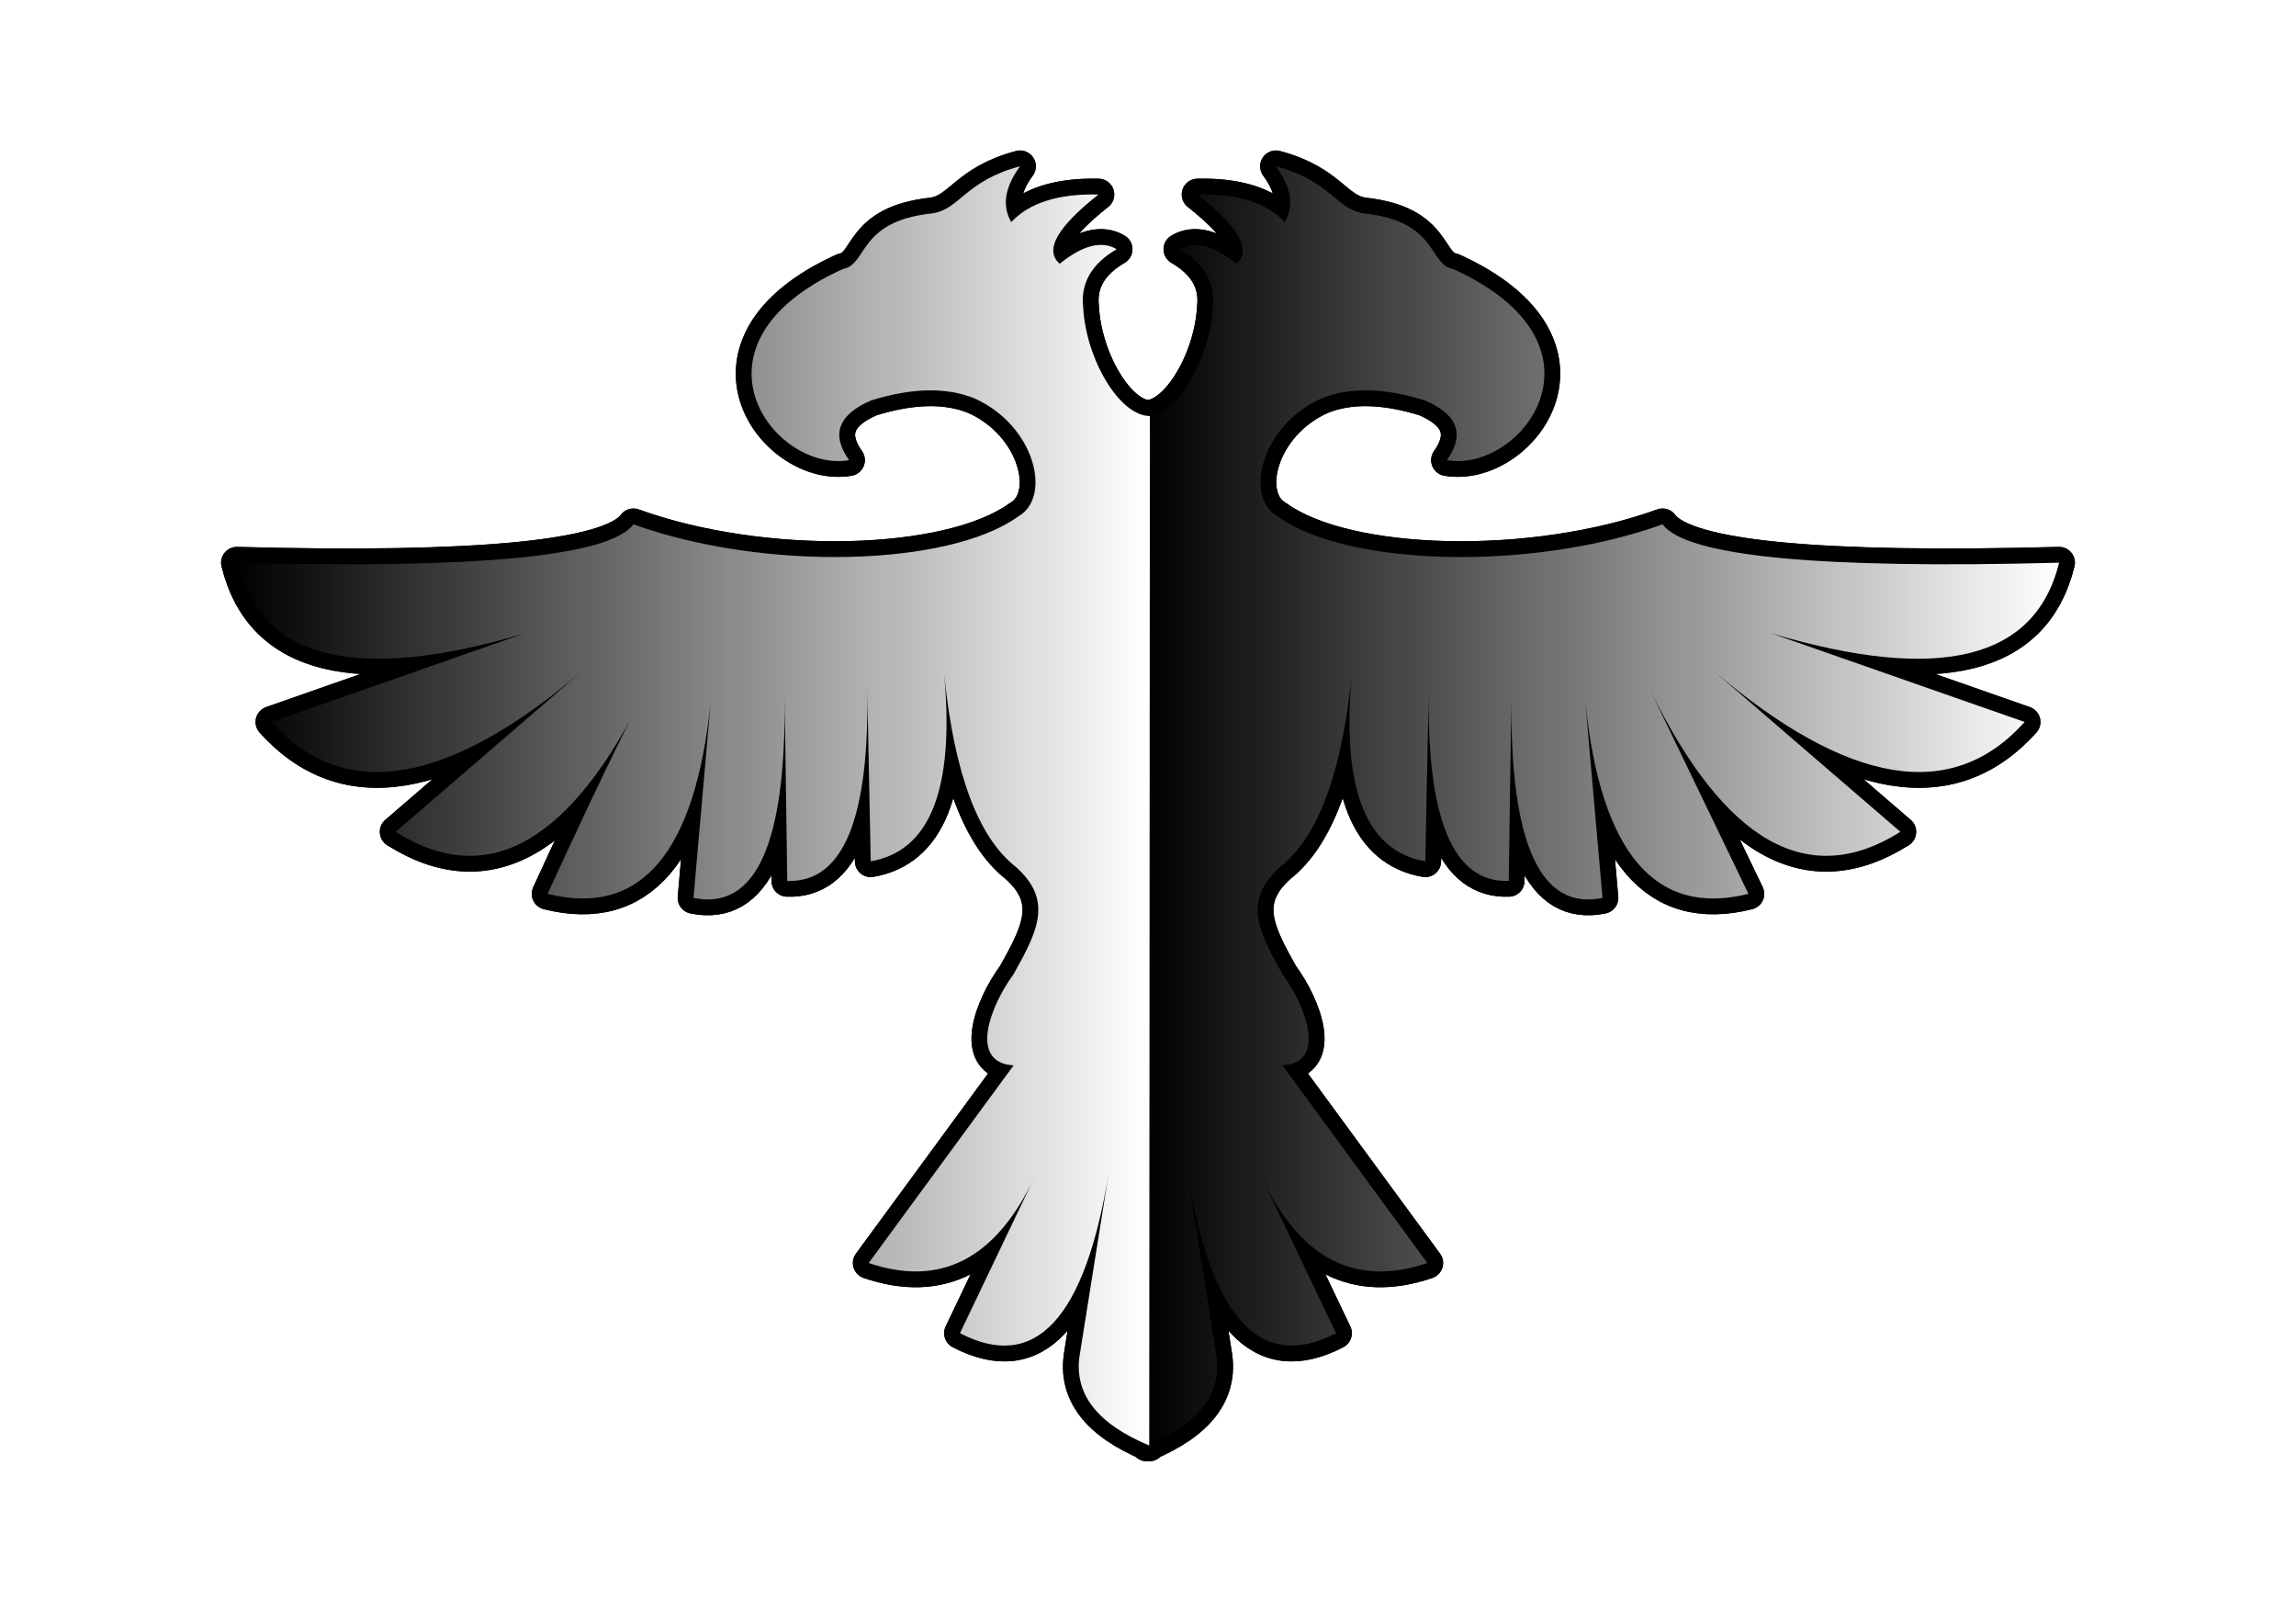
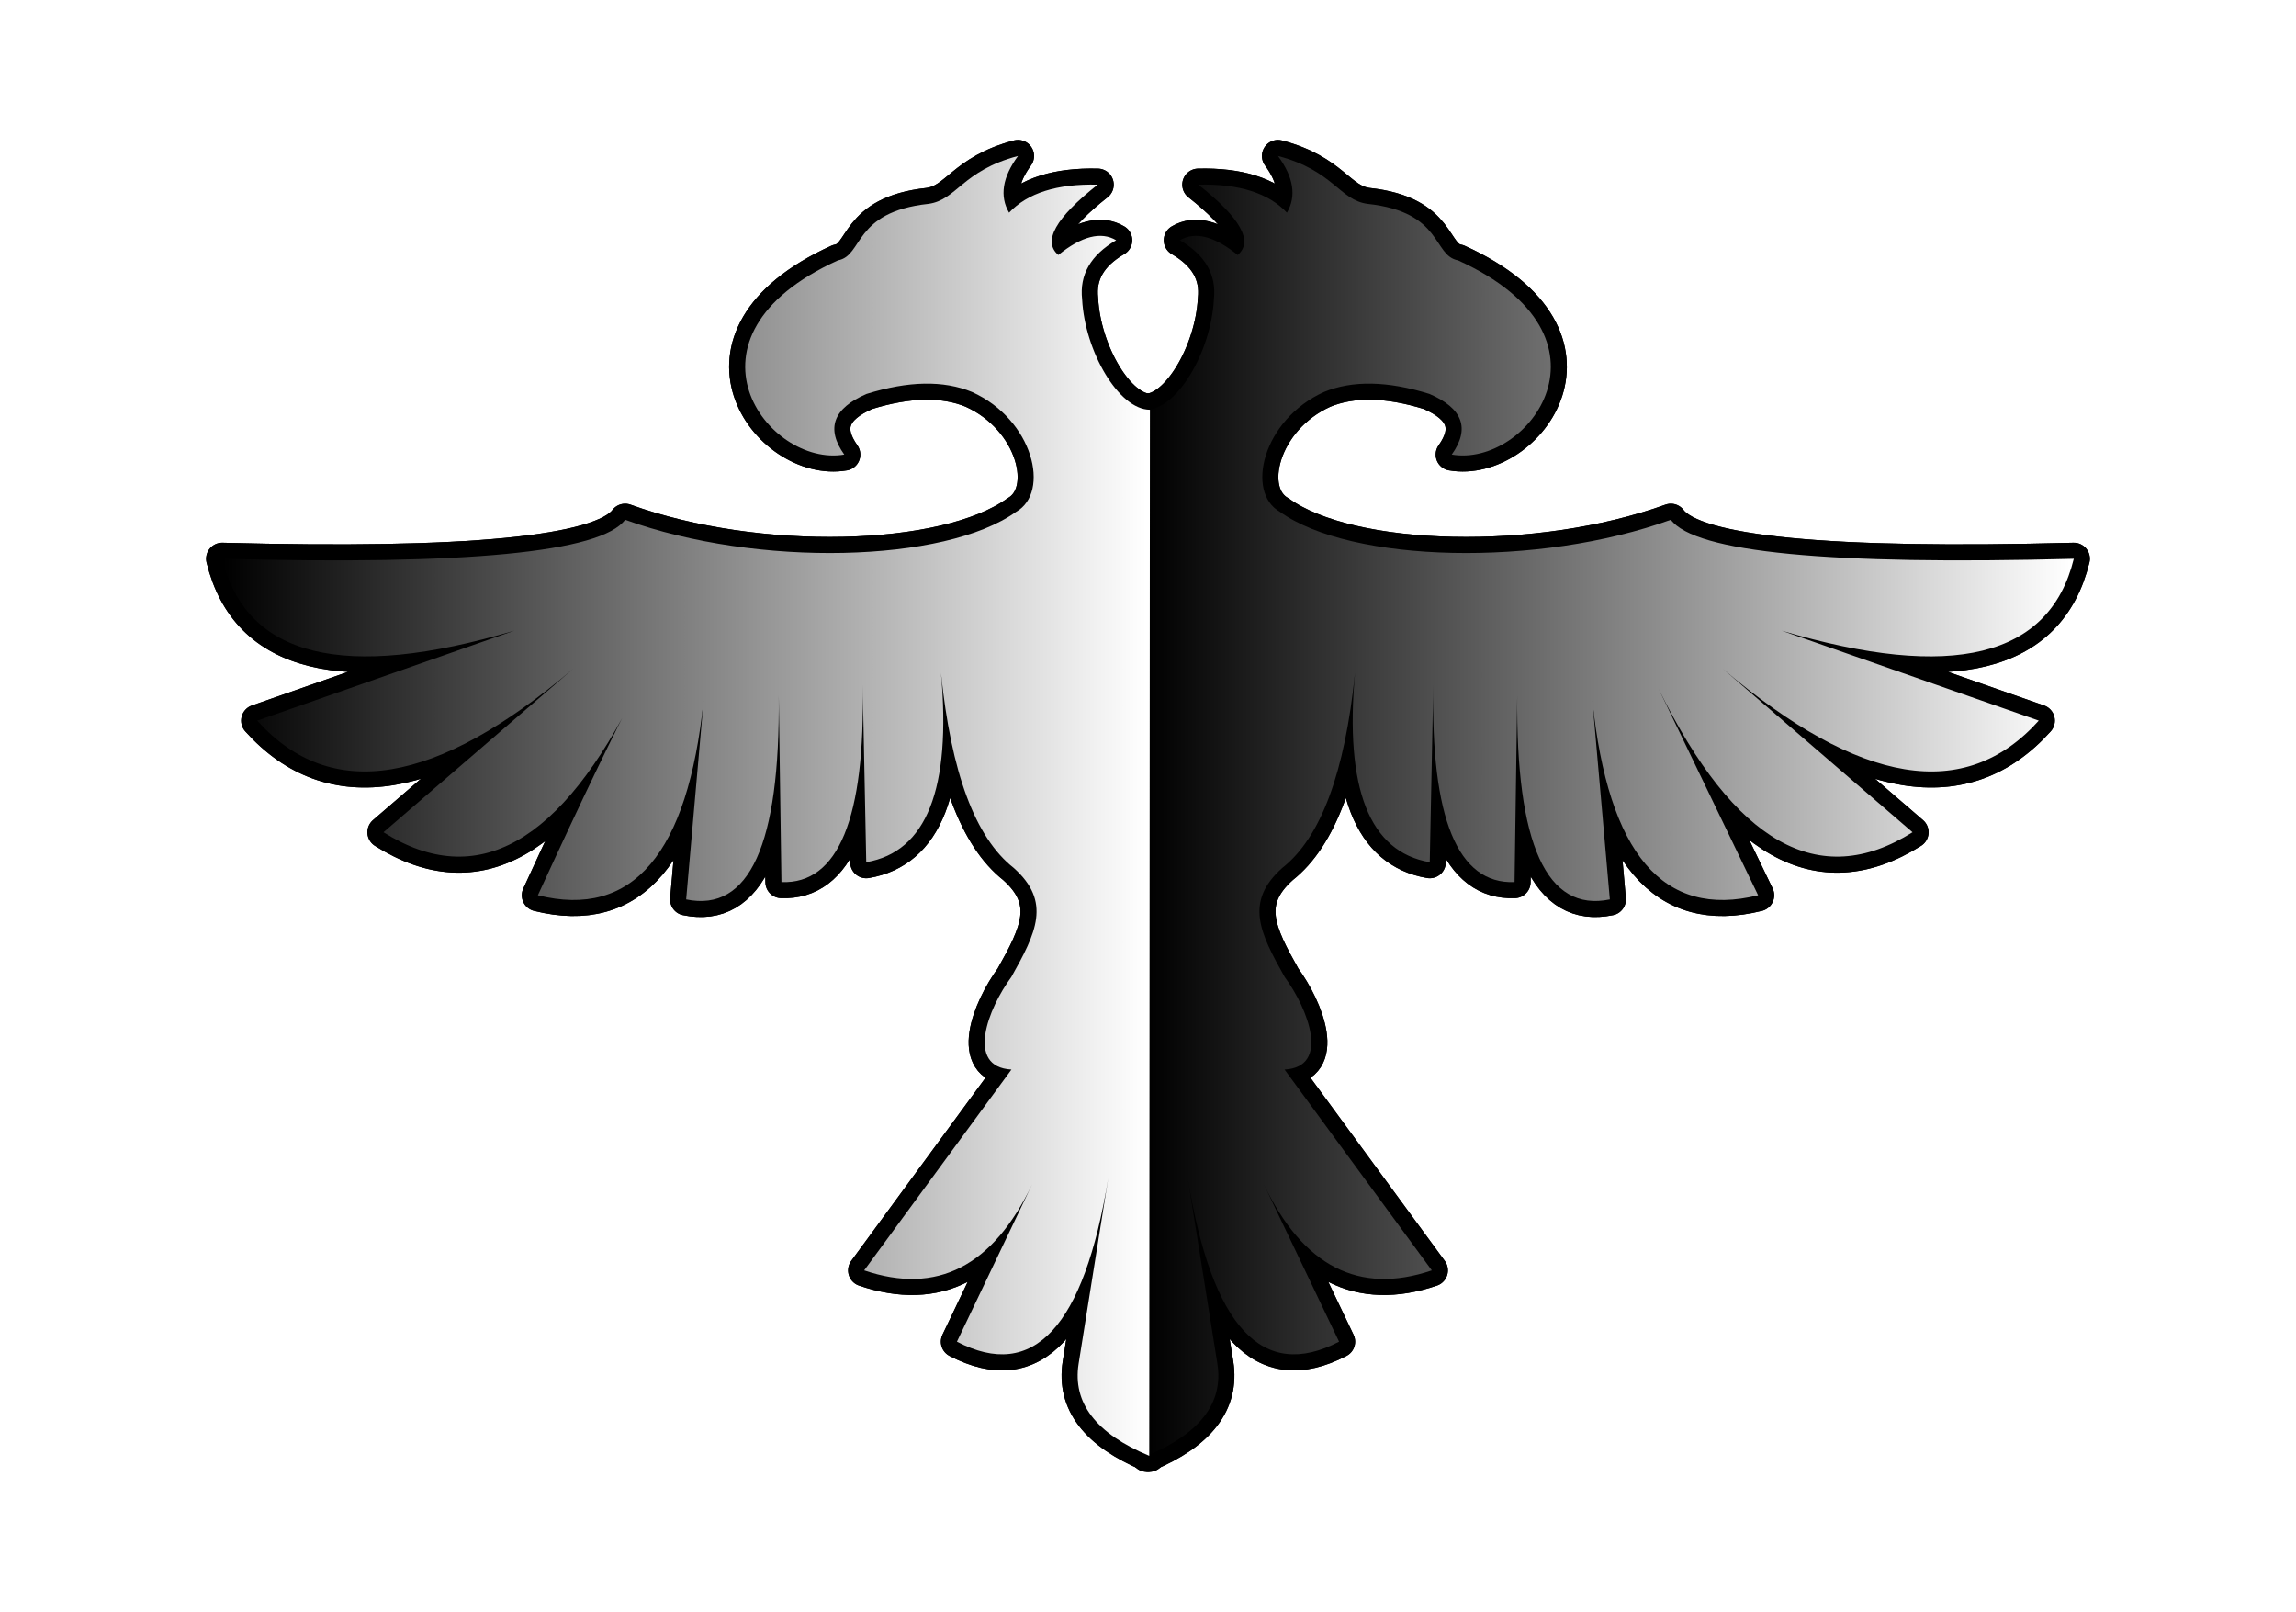
- <svg xmlns="http://www.w3.org/2000/svg" width="100%" height="100%" version="1.1" style="stroke-linecap: round; stroke-linejoin: round;background: rgba(74, 74, 74, 1);" viewBox="-900.853 -300.061 1816.286 1274.87">
+ <svg xmlns="http://www.w3.org/2000/svg" width="100%" height="100%" version="1.1" style="stroke-linecap: round; stroke-linejoin: round;background: rgba(74, 74, 74, 1);" viewBox="-886.438 -289.943 1787.456 1254.634">
+   <defs id="SvgjsDefs20537">
+     <linearGradient id="SvgjsLinearGradient1281" x1="0" y1="0" x2="0.997" y2="0">
+       <stop id="SvgjsStop1282" stop-opacity="1" stop-color="#000000" offset="0" />
+       <stop id="SvgjsStop1283" stop-opacity="1" stop-color="#ffffff" offset="1" />
+     </linearGradient>
+     <linearGradient id="SvgjsLinearGradient1394" x1="2.112697361849452e-8" y1="0" x2="0.997" y2="0">
+       <stop id="SvgjsStop1395" stop-opacity="1" stop-color="#000000" offset="0" />
+       <stop id="SvgjsStop1396" stop-opacity="1" stop-color="#ffffff" offset="1" />
+     </linearGradient>
+   </defs>
  <svg id="S-5c-621be2" style="overflow: visible; pointer-events: none; display: none;" data-hidden="true" data-disabled="true">
    <g id="SvgjsG26512" transform="matrix(1,0,0,1,-8.330423,-16.42874)">
      <g id="SvgjsG26510" transform="matrix(1,0,0,1,2.2737367544323206e-13,0)">
        <path id="SvgjsPath26508" d="M-156.191 19.151C-131.891 19.074 -105.567 -26.241 -103.414 -66.768Q-100.196 -95.497 -129.901 -112.797Q-112.159 -123.341 -84.878 -101.318Q-66.268 -117.202 -115.518 -156.067Q-68.068 -157.213 -46.536 -134.254Q-35.272 -153.513 -53.484 -178.383C-9.889 -166.877 -5.834 -144.088 16.216 -141.127C75.187 -134.766 66.754 -100.775 86.699 -97.13C218.13 -37.426 141.28 64.321 81.772 54.04Q103.42 23.631 64.392 6.827Q15.541 -8.366 -17.686 5.312C-65.531 26.947 -78.848 83.391 -52.085 98.558C3.295 138.472 149.572 141.929 252.357 104.798Q280.5 142.751 566.051 135.159Q537.84 250.148 338.633 191.109L538.778 261.147Q452.825 356.96 292.801 220.76L440.493 348.036Q331.298 416.789 242.834 236.382Q267.638 282.513 320.288 397.087Q209.712 424.635 191.269 245.498L204.85 400.312Q131.069 415.55 132.757 241.551L130.669 386.829Q64.255 389.423 67.437 232.878L64.653 371.336Q-5.739 359.299 6.479 223.957Q-5.368 340.66 -50.087 375.73C-79.807 402.187 -67.595 426.325 -48.299 460.706C-30.108 485.353 -12.49 530.726 -48.389 532.754L66.263 689.074Q-18.73 717.933 -64.487 622.073L-5.947 744.579Q-95.43 791.151 -123.743 617.307L-100.673 761.79Q-93.493 807.483 -155.666 833.419 " style="stroke: rgb(0, 0, 0); stroke-opacity: 1; stroke-width: 0; fill: rgb(255, 255, 255); fill-opacity: 1;" transform="matrix(1,0,0,1,161.9873,9.856336)" data-fill="#737373" />
      </g>
      <g id="SvgjsG26506" transform="matrix(1,0,0,1,-719.2546,0)">
        <path id="SvgjsPath26504" d="M566.051 19.151C541.751 19.074 515.426 -26.241 513.273 -66.768Q510.056 -95.497 539.761 -112.797Q522.019 -123.341 494.738 -101.318Q476.127 -117.202 525.377 -156.067Q477.928 -157.213 456.396 -134.254Q445.131 -153.513 463.343 -178.383C419.748 -166.877 415.694 -144.088 393.643 -141.127C334.672 -134.766 343.106 -100.775 323.161 -97.13C191.729 -37.426 268.579 64.321 328.088 54.04Q306.439 23.631 345.468 6.827Q394.319 -8.366 427.546 5.312C475.391 26.947 488.708 83.391 461.945 98.558C406.565 138.472 260.287 141.929 157.503 104.798Q129.359 142.751 -156.191 135.159Q-127.98 250.148 71.227 191.109L-128.918 261.147Q-42.965 356.96 117.058 220.76L-30.633 348.036Q78.562 416.789 167.026 236.382Q142.222 282.513 89.571 397.087Q200.148 424.635 218.59 245.498L205.01 400.312Q278.791 415.55 277.102 241.551L279.19 386.829Q345.605 389.423 342.423 232.878L345.207 371.336Q415.598 359.299 403.381 223.957Q415.228 340.66 459.946 375.73C489.667 402.187 477.455 426.325 458.158 460.706C439.968 485.353 422.35 530.726 458.249 532.754L343.597 689.074Q428.59 717.933 474.346 622.073L415.807 744.579Q505.289 791.151 533.603 617.307L510.532 761.79Q503.352 807.483 565.525 833.419 " style="stroke: rgb(0, 0, 0); stroke-opacity: 1; stroke-width: 0; fill: rgb(255, 255, 255); fill-opacity: 1;" transform="matrix(1,0,0,1,161.9873,9.856328)" data-fill="#737373" />
      </g>
    </g>
    <g id="G-36-75ad79" transform="matrix(1,0,0,1,-0.7973195,-9.88028)">
      <g id="SvgjsG18204" transform="matrix(1,0,0,1,2.2737367544323206e-13,0)">
        <path id="SvgjsPath18202" d="M-156.191 19.151C-131.891 19.074 -105.567 -26.241 -103.414 -66.768Q-100.196 -95.497 -129.901 -112.797Q-112.159 -123.341 -84.878 -101.318Q-66.268 -117.202 -115.518 -156.067Q-68.068 -157.213 -46.536 -134.254Q-35.272 -153.513 -53.484 -178.383C-9.889 -166.877 -5.834 -144.088 16.216 -141.127C75.187 -134.766 66.754 -100.775 86.699 -97.13C218.13 -37.426 141.28 64.321 81.772 54.04Q103.42 23.631 64.392 6.827Q15.541 -8.366 -17.686 5.312C-65.531 26.947 -78.848 83.391 -52.085 98.558C3.295 138.472 149.572 141.929 252.357 104.798Q280.5 142.751 566.051 135.159Q537.84 250.148 338.633 191.109L538.778 261.147Q452.825 356.96 292.801 220.76L440.493 348.036Q331.298 416.789 242.834 236.382Q267.638 282.513 320.288 397.087Q209.712 424.635 191.269 245.498L204.85 400.312Q131.069 415.55 132.757 241.551L130.669 386.829Q64.255 389.423 67.437 232.878L64.653 371.336Q-5.739 359.299 6.479 223.957Q-5.368 340.66 -50.087 375.73C-79.807 402.187 -67.595 426.325 -48.299 460.706C-30.108 485.353 -12.49 530.726 -48.389 532.754L66.263 689.074Q-18.73 717.933 -64.487 622.073L-5.947 744.579Q-95.43 791.151 -123.743 617.307L-100.673 761.79Q-93.493 807.483 -155.666 833.419 " style="stroke: rgb(0, 0, 0); stroke-opacity: 1; stroke-width: 0; fill: rgb(0, 0, 0); fill-opacity: 1;" transform="matrix(1,0,0,1,161.9873,9.856336)" data-fill="#737373" />
      </g>
      <g id="SvgjsG18208" transform="matrix(1,0,0,1,-719.2546,0)">
        <path id="SvgjsPath18206" d="M566.051 19.151C541.751 19.074 515.426 -26.241 513.273 -66.768Q510.056 -95.497 539.761 -112.797Q522.019 -123.341 494.738 -101.318Q476.127 -117.202 525.377 -156.067Q477.928 -157.213 456.396 -134.254Q445.131 -153.513 463.343 -178.383C419.748 -166.877 415.694 -144.088 393.643 -141.127C334.672 -134.766 343.106 -100.775 323.161 -97.13C191.729 -37.426 268.579 64.321 328.088 54.04Q306.439 23.631 345.468 6.827Q394.319 -8.366 427.546 5.312C475.391 26.947 488.708 83.391 461.945 98.558C406.565 138.472 260.287 141.929 157.503 104.798Q129.359 142.751 -156.191 135.159Q-127.98 250.148 71.227 191.109L-128.918 261.147Q-42.965 356.96 117.058 220.76L-30.633 348.036Q78.562 416.789 167.026 236.382Q142.222 282.513 89.571 397.087Q200.148 424.635 218.59 245.498L205.01 400.312Q278.791 415.55 277.102 241.551L279.19 386.829Q345.605 389.423 342.423 232.878L345.207 371.336Q415.598 359.299 403.381 223.957Q415.228 340.66 459.946 375.73C489.667 402.187 477.455 426.325 458.158 460.706C439.968 485.353 422.35 530.726 458.249 532.754L343.597 689.074Q428.59 717.933 474.346 622.073L415.807 744.579Q505.289 791.151 533.603 617.307L510.532 761.79Q503.352 807.483 565.525 833.419 " style="stroke: rgb(0, 0, 0); stroke-opacity: 1; stroke-width: 0; fill: rgb(0, 0, 0); fill-opacity: 1;" transform="matrix(1,0,0,1,161.9873,9.856328)" data-fill="#737373" />
      </g>
    </g>
  </svg>
  <svg id="S-20-7d59cf" style="overflow: visible; pointer-events: none;" data-disabled="true" data-hidden="false">
    <g id="G-01-50a0c3">
      <g id="G-48-61aa73" transform="matrix(1,0,0,1,2.2737367544323206e-13,0)">
        <path id="P-6f-9209c9" d="M-156.191 19.151C-131.891 19.074 -105.567 -26.241 -103.414 -66.768Q-100.196 -95.497 -129.901 -112.797Q-112.159 -123.341 -84.878 -101.318Q-66.268 -117.202 -115.518 -156.067Q-68.068 -157.213 -46.536 -134.254Q-35.272 -153.513 -53.484 -178.383C-9.889 -166.877 -5.834 -144.088 16.216 -141.127C75.187 -134.766 66.754 -100.775 86.699 -97.13C218.13 -37.426 141.28 64.321 81.772 54.04Q103.42 23.631 64.392 6.827Q15.541 -8.366 -17.686 5.312C-65.531 26.947 -78.848 83.391 -52.085 98.558C3.295 138.472 149.572 141.929 252.357 104.798Q280.5 142.751 566.051 135.159Q537.84 250.148 338.633 191.109L538.778 261.147Q452.825 356.96 292.801 220.76L440.493 348.036Q331.298 416.789 242.834 236.382L320.288 397.087Q209.712 424.635 191.269 245.498L204.85 400.312Q131.069 415.55 132.757 241.551L130.669 386.829Q64.255 389.423 67.437 232.878L64.653 371.336Q-5.739 359.299 6.479 223.957Q-5.368 340.66 -50.087 375.73C-79.807 402.187 -67.595 426.325 -48.299 460.706C-30.108 485.353 -12.49 530.726 -48.389 532.754L66.263 689.074Q-18.73 717.933 -64.487 622.073L-5.947 744.579Q-95.43 791.151 -123.743 617.307L-100.673 761.79Q-93.493 807.483 -155.666 833.419 " style="stroke: rgb(0, 0, 0); stroke-opacity: 1; stroke-width: 25; fill: rgb(115, 115, 115); fill-opacity: 1;" transform="matrix(1,0,0,1,161.9873,9.856336)" data-fill="#737373" />
      </g>
      <g id="G-48-61aa73" transform="matrix(1,0,0,1,-719.2546,0)">
        <path id="P-6f-9209c9" d="M566.051 19.151C541.751 19.074 515.426 -26.241 513.273 -66.768Q510.056 -95.497 539.761 -112.797Q522.019 -123.341 494.738 -101.318Q476.127 -117.202 525.377 -156.067Q477.928 -157.213 456.396 -134.254Q445.131 -153.513 463.343 -178.383C419.748 -166.877 415.694 -144.088 393.643 -141.127C334.672 -134.766 343.106 -100.775 323.161 -97.13C191.729 -37.426 268.579 64.321 328.088 54.04Q306.439 23.631 345.468 6.827Q394.319 -8.366 427.546 5.312C475.391 26.947 488.708 83.391 461.945 98.558C406.565 138.472 260.287 141.929 157.503 104.798Q129.359 142.751 -156.191 135.159Q-127.98 250.148 71.227 191.109L-128.918 261.147Q-42.965 356.96 117.058 220.76L-30.633 348.036Q78.562 416.789 167.026 236.382Q142.222 282.513 89.571 397.087Q200.148 424.635 218.59 245.498L205.01 400.312Q278.791 415.55 277.102 241.551L279.19 386.829Q345.605 389.423 342.423 232.878L345.207 371.336Q415.598 359.299 403.381 223.957Q415.228 340.66 459.946 375.73C489.667 402.187 477.455 426.325 458.158 460.706C439.968 485.353 422.35 530.726 458.249 532.754L343.597 689.074Q428.59 717.933 474.346 622.073L415.807 744.579Q505.289 791.151 533.603 617.307L510.532 761.79Q503.352 807.483 565.525 833.419 " style="stroke: rgb(0, 0, 0); stroke-opacity: 1; stroke-width: 25; fill: rgb(115, 115, 115); fill-opacity: 1;" transform="matrix(1,0,0,1,161.9873,9.856328)" data-fill="#737373" />
      </g>
    </g>
    <g id="SvgjsG93678" transform="matrix(1,0,0,1,0,0)">
      <g id="SvgjsG93676" transform="matrix(1,0,0,1,2.2737367544323206e-13,0)">
        <path id="SvgjsPath93674" d="M-156.191 19.151C-131.891 19.074 -105.567 -26.241 -103.414 -66.768Q-100.196 -95.497 -129.901 -112.797Q-112.159 -123.341 -84.878 -101.318Q-66.268 -117.202 -115.518 -156.067Q-68.068 -157.213 -46.536 -134.254Q-35.272 -153.513 -53.484 -178.383C-9.889 -166.877 -5.834 -144.088 16.216 -141.127C75.187 -134.766 66.754 -100.775 86.699 -97.13C218.13 -37.426 141.28 64.321 81.772 54.04Q103.42 23.631 64.392 6.827Q15.541 -8.366 -17.686 5.312C-65.531 26.947 -78.848 83.391 -52.085 98.558C3.295 138.472 149.572 141.929 252.357 104.798Q280.5 142.751 566.051 135.159Q537.84 250.148 338.633 191.109L538.778 261.147Q452.825 356.96 292.801 220.76L440.493 348.036Q331.298 416.789 242.834 236.382L320.288 397.087Q209.712 424.635 191.269 245.498L204.85 400.312Q131.069 415.55 132.757 241.551L130.669 386.829Q64.255 389.423 67.437 232.878L64.653 371.336Q-5.739 359.299 6.479 223.957Q-5.368 340.66 -50.087 375.73C-79.807 402.187 -67.595 426.325 -48.299 460.706C-30.108 485.353 -12.49 530.726 -48.389 532.754L66.263 689.074Q-18.73 717.933 -64.487 622.073L-5.947 744.579Q-95.43 791.151 -123.743 617.307L-100.673 761.79Q-93.493 807.483 -155.666 833.419 " style="stroke: rgb(0, 0, 0); stroke-opacity: 1; stroke-width: 0; fill: rgb(61, 61, 61); fill-opacity: 1;" transform="matrix(1,0,0,1,161.9873,9.856336)" data-fill="#737373" />
      </g>
      <g id="SvgjsG93672" transform="matrix(1,0,0,1,-719.2546,0)">
        <path id="SvgjsPath93670" d="M566.051 19.151C541.751 19.074 515.426 -26.241 513.273 -66.768Q510.056 -95.497 539.761 -112.797Q522.019 -123.341 494.738 -101.318Q476.127 -117.202 525.377 -156.067Q477.928 -157.213 456.396 -134.254Q445.131 -153.513 463.343 -178.383C419.748 -166.877 415.694 -144.088 393.643 -141.127C334.672 -134.766 343.106 -100.775 323.161 -97.13C191.729 -37.426 268.579 64.321 328.088 54.04Q306.439 23.631 345.468 6.827Q394.319 -8.366 427.546 5.312C475.391 26.947 488.708 83.391 461.945 98.558C406.565 138.472 260.287 141.929 157.503 104.798Q129.359 142.751 -156.191 135.159Q-127.98 250.148 71.227 191.109L-128.918 261.147Q-42.965 356.96 117.058 220.76L-30.633 348.036Q78.562 416.789 167.026 236.382Q142.222 282.513 89.571 397.087Q200.148 424.635 218.59 245.498L205.01 400.312Q278.791 415.55 277.102 241.551L279.19 386.829Q345.605 389.423 342.423 232.878L345.207 371.336Q415.598 359.299 403.381 223.957Q415.228 340.66 459.946 375.73C489.667 402.187 477.455 426.325 458.158 460.706C439.968 485.353 422.35 530.726 458.249 532.754L343.597 689.074Q428.59 717.933 474.346 622.073L415.807 744.579Q505.289 791.151 533.603 617.307L510.532 761.79Q503.352 807.483 565.525 833.419 " style="stroke: rgb(0, 0, 0); stroke-opacity: 1; stroke-width: 0; fill: rgb(61, 61, 61); fill-opacity: 1;" transform="matrix(1,0,0,1,161.9873,9.856328)" data-fill="#737373" />
      </g>
    </g>
  </svg>
  <svg id="S-a9-16429f" style="overflow: visible; pointer-events: all;">
    <g id="SvgjsG10756">
      <g id="SvgjsG10754" transform="matrix(1,0,0,1,2.2737367544323206e-13,0)">
        <path id="SvgjsPath10752" d="M-156.191 19.151C-131.891 19.074 -105.567 -26.241 -103.414 -66.768Q-100.196 -95.497 -129.901 -112.797Q-112.159 -123.341 -84.878 -101.318Q-66.268 -117.202 -115.518 -156.067Q-68.068 -157.213 -46.536 -134.254Q-35.272 -153.513 -53.484 -178.383C-9.889 -166.877 -5.834 -144.088 16.216 -141.127C75.187 -134.766 66.754 -100.775 86.699 -97.13C218.13 -37.426 141.28 64.321 81.772 54.04Q103.42 23.631 64.392 6.827Q15.541 -8.366 -17.686 5.312C-65.531 26.947 -78.848 83.391 -52.085 98.558C3.295 138.472 149.572 141.929 252.357 104.798Q280.5 142.751 566.051 135.159Q537.84 250.148 338.633 191.109L538.778 261.147Q452.825 356.96 292.801 220.76L440.493 348.036Q331.298 416.789 242.834 236.382L320.288 397.087Q209.712 424.635 191.269 245.498L204.85 400.312Q131.069 415.55 132.757 241.551L130.669 386.829Q64.255 389.423 67.437 232.878L64.653 371.336Q-5.739 359.299 6.479 223.957Q-5.368 340.66 -50.087 375.73C-79.807 402.187 -67.595 426.325 -48.299 460.706C-30.108 485.353 -12.49 530.726 -48.389 532.754L66.263 689.074Q-18.73 717.933 -64.487 622.073L-5.947 744.579Q-95.43 791.151 -123.743 617.307L-100.673 761.79Q-93.493 807.483 -155.666 833.419 " style="stroke: rgb(0, 0, 0); stroke-opacity: 1; stroke-width: 25; fill: rgb(115, 115, 115); fill-opacity: 1;" transform="matrix(1,0,0,1,161.9873,9.856336)" data-fill="#737373" />
      </g>
      <g id="SvgjsG10750" transform="matrix(1,0,0,1,-719.2546,0)">
        <path id="SvgjsPath10748" d="M566.051 19.151C541.751 19.074 515.426 -26.241 513.273 -66.768Q510.056 -95.497 539.761 -112.797Q522.019 -123.341 494.738 -101.318Q476.127 -117.202 525.377 -156.067Q477.928 -157.213 456.396 -134.254Q445.131 -153.513 463.343 -178.383C419.748 -166.877 415.694 -144.088 393.643 -141.127C334.672 -134.766 343.106 -100.775 323.161 -97.13C191.729 -37.426 268.579 64.321 328.088 54.04Q306.439 23.631 345.468 6.827Q394.319 -8.366 427.546 5.312C475.391 26.947 488.708 83.391 461.945 98.558C406.565 138.472 260.287 141.929 157.503 104.798Q129.359 142.751 -156.191 135.159Q-127.98 250.148 71.227 191.109L-128.918 261.147Q-42.965 356.96 117.058 220.76L-30.633 348.036Q78.562 416.789 167.026 236.382Q142.222 282.513 89.571 397.087Q200.148 424.635 218.59 245.498L205.01 400.312Q278.791 415.55 277.102 241.551L279.19 386.829Q345.605 389.423 342.423 232.878L345.207 371.336Q415.598 359.299 403.381 223.957Q415.228 340.66 459.946 375.73C489.667 402.187 477.455 426.325 458.158 460.706C439.968 485.353 422.35 530.726 458.249 532.754L343.597 689.074Q428.59 717.933 474.346 622.073L415.807 744.579Q505.289 791.151 533.603 617.307L510.532 761.79Q503.352 807.483 565.525 833.419 " style="stroke: rgb(0, 0, 0); stroke-opacity: 1; stroke-width: 25; fill: rgb(115, 115, 115); fill-opacity: 1;" transform="matrix(1,0,0,1,161.9873,9.856328)" data-fill="#737373" />
      </g>
    </g>
    <g id="SvgjsG10764" transform="matrix(1,0,0,1,1.7053025658242404e-13,-5.684341886080802e-14)">
-       <path id="SvgjsPath10762" d="M-156.191 19.151C-131.891 19.074 -105.567 -26.241 -103.414 -66.768Q-100.196 -95.497 -129.901 -112.797Q-112.159 -123.341 -84.878 -101.318Q-66.268 -117.202 -115.518 -156.067Q-68.068 -157.213 -46.536 -134.254Q-35.272 -153.513 -53.484 -178.383C-9.889 -166.877 -5.834 -144.088 16.216 -141.127C75.187 -134.766 66.754 -100.775 86.699 -97.13C218.13 -37.426 141.28 64.321 81.772 54.04Q103.42 23.631 64.392 6.827Q15.541 -8.366 -17.686 5.312C-65.531 26.947 -78.848 83.391 -52.085 98.558C3.295 138.472 149.572 141.929 252.357 104.798Q280.5 142.751 566.051 135.159Q537.84 250.148 338.633 191.109L538.778 261.147Q452.825 356.96 292.801 220.76L440.493 348.036Q331.298 416.789 242.834 236.382L320.288 397.087Q209.712 424.635 191.269 245.498L204.85 400.312Q131.069 415.55 132.757 241.551L130.669 386.829Q64.255 389.423 67.437 232.878L64.653 371.336Q-5.739 359.299 6.479 223.957Q-5.368 340.66 -50.087 375.73C-79.807 402.187 -67.595 426.325 -48.299 460.706C-30.108 485.353 -12.49 530.726 -48.389 532.754L66.263 689.074Q-18.73 717.933 -64.487 622.073L-5.947 744.579Q-95.43 791.151 -123.743 617.307L-100.673 761.79Q-93.493 807.483 -155.666 833.419 " style="stroke: rgb(0, 0, 0); stroke-opacity: 1; stroke-width: 0; fill: url(&quot;#SvgjsLinearGradient1281&quot;); fill-opacity: 1;" transform="matrix(1,0,0,1,161.9873,9.856336)" data-fill="#737373" />
+       <path id="SvgjsPath10762" d="M-156.191 19.151C-131.891 19.074 -105.567 -26.241 -103.413 -66.768Q-100.196 -95.498 -129.901 -112.797Q-112.159 -123.341 -84.878 -101.319Q-66.268 -117.203 -115.518 -156.067Q-68.068 -157.213 -46.536 -134.255Q-35.272 -153.514 -53.484 -178.383C-9.889 -166.877 -5.834 -144.088 16.216 -141.127C75.188 -134.766 66.754 -100.775 86.699 -97.13C218.13 -37.426 141.28 64.321 81.772 54.04Q103.42 23.631 64.392 6.827Q15.541 -8.366 -17.686 5.312C-65.531 26.947 -78.848 83.391 -52.085 98.558C3.295 138.472 149.572 141.929 252.357 104.798Q280.5 142.751 566.051 135.159Q537.84 250.148 338.633 191.108L538.778 261.146Q452.825 356.96 292.801 220.76L440.493 348.035Q331.298 416.789 242.834 236.382L320.288 397.087Q209.712 424.635 191.269 245.498L204.85 400.312Q131.069 415.55 132.757 241.551L130.669 386.829Q64.255 389.422 67.437 232.878L64.653 371.336Q-5.739 359.299 6.479 223.957Q-5.368 340.66 -50.087 375.73C-79.807 402.187 -67.595 426.325 -48.298 460.705C-30.108 485.353 -12.49 530.726 -48.389 532.754L66.263 689.074Q-18.73 717.932 -64.487 622.073L-5.947 744.579Q-95.43 791.151 -123.743 617.306L-100.673 761.79Q-93.493 807.483 -155.666 833.418 " style="stroke: rgb(0, 0, 0); stroke-opacity: 1; stroke-width: 0; fill: url(&quot;#SvgjsLinearGradient1281&quot;); fill-opacity: 1;" transform="matrix(1,0,0,1,161.9873,9.856374)" data-fill="#737373" />
    </g>
    <g id="SvgjsG10760" transform="matrix(1,0,0,1,-719.2546,-5.684341886080802e-14)">
      <path id="SvgjsPath10758" d="M566.051 19.151C541.751 19.074 515.426 -26.241 513.273 -66.768Q510.056 -95.497 539.761 -112.797Q522.019 -123.341 494.738 -101.318Q476.127 -117.202 525.377 -156.067Q477.928 -157.213 456.396 -134.254Q445.131 -153.513 463.343 -178.383C419.748 -166.877 415.694 -144.088 393.643 -141.127C334.672 -134.766 343.106 -100.775 323.161 -97.13C191.729 -37.426 268.579 64.321 328.088 54.04Q306.439 23.631 345.468 6.827Q394.319 -8.366 427.546 5.312C475.391 26.947 488.708 83.391 461.945 98.558C406.565 138.472 260.287 141.929 157.503 104.798Q129.359 142.751 -156.191 135.159Q-127.98 250.148 71.227 191.109L-128.918 261.147Q-42.965 356.96 117.058 220.76L-30.633 348.036Q78.562 416.789 167.026 236.382Q142.222 282.513 89.571 397.087Q200.148 424.635 218.59 245.498L205.01 400.312Q278.791 415.55 277.102 241.551L279.19 386.829Q345.605 389.423 342.423 232.878L345.207 371.336Q415.598 359.299 403.381 223.957Q415.228 340.66 459.946 375.73C489.667 402.187 477.455 426.325 458.158 460.706C439.968 485.353 422.35 530.726 458.249 532.754L343.597 689.074Q428.59 717.933 474.346 622.073L415.807 744.579Q505.289 791.151 533.603 617.307L510.532 761.79Q503.352 807.483 565.525 833.419 " style="stroke: rgb(0, 0, 0); stroke-opacity: 1; stroke-width: 0; fill: url(&quot;#SvgjsLinearGradient1394&quot;); fill-opacity: 1;" transform="matrix(1,0,0,1,161.9873,9.856328)" data-fill="#737373" />
    </g>
  </svg>
-   <defs id="SvgjsDefs1280">
-     <linearGradient id="SvgjsLinearGradient1281" x1="0" y1="0" x2="0.997" y2="0">
-       <stop id="SvgjsStop1282" stop-opacity="1" stop-color="#000000" offset="0" />
-       <stop id="SvgjsStop1283" stop-opacity="1" stop-color="#ffffff" offset="1" />
-     </linearGradient>
-     <linearGradient id="SvgjsLinearGradient1394" x1="2.112697361849452e-8" y1="0" x2="0.997" y2="0">
-       <stop id="SvgjsStop1395" stop-opacity="1" stop-color="#000000" offset="0" />
-       <stop id="SvgjsStop1396" stop-opacity="1" stop-color="#ffffff" offset="1" />
-     </linearGradient>
-   </defs>
</svg>
